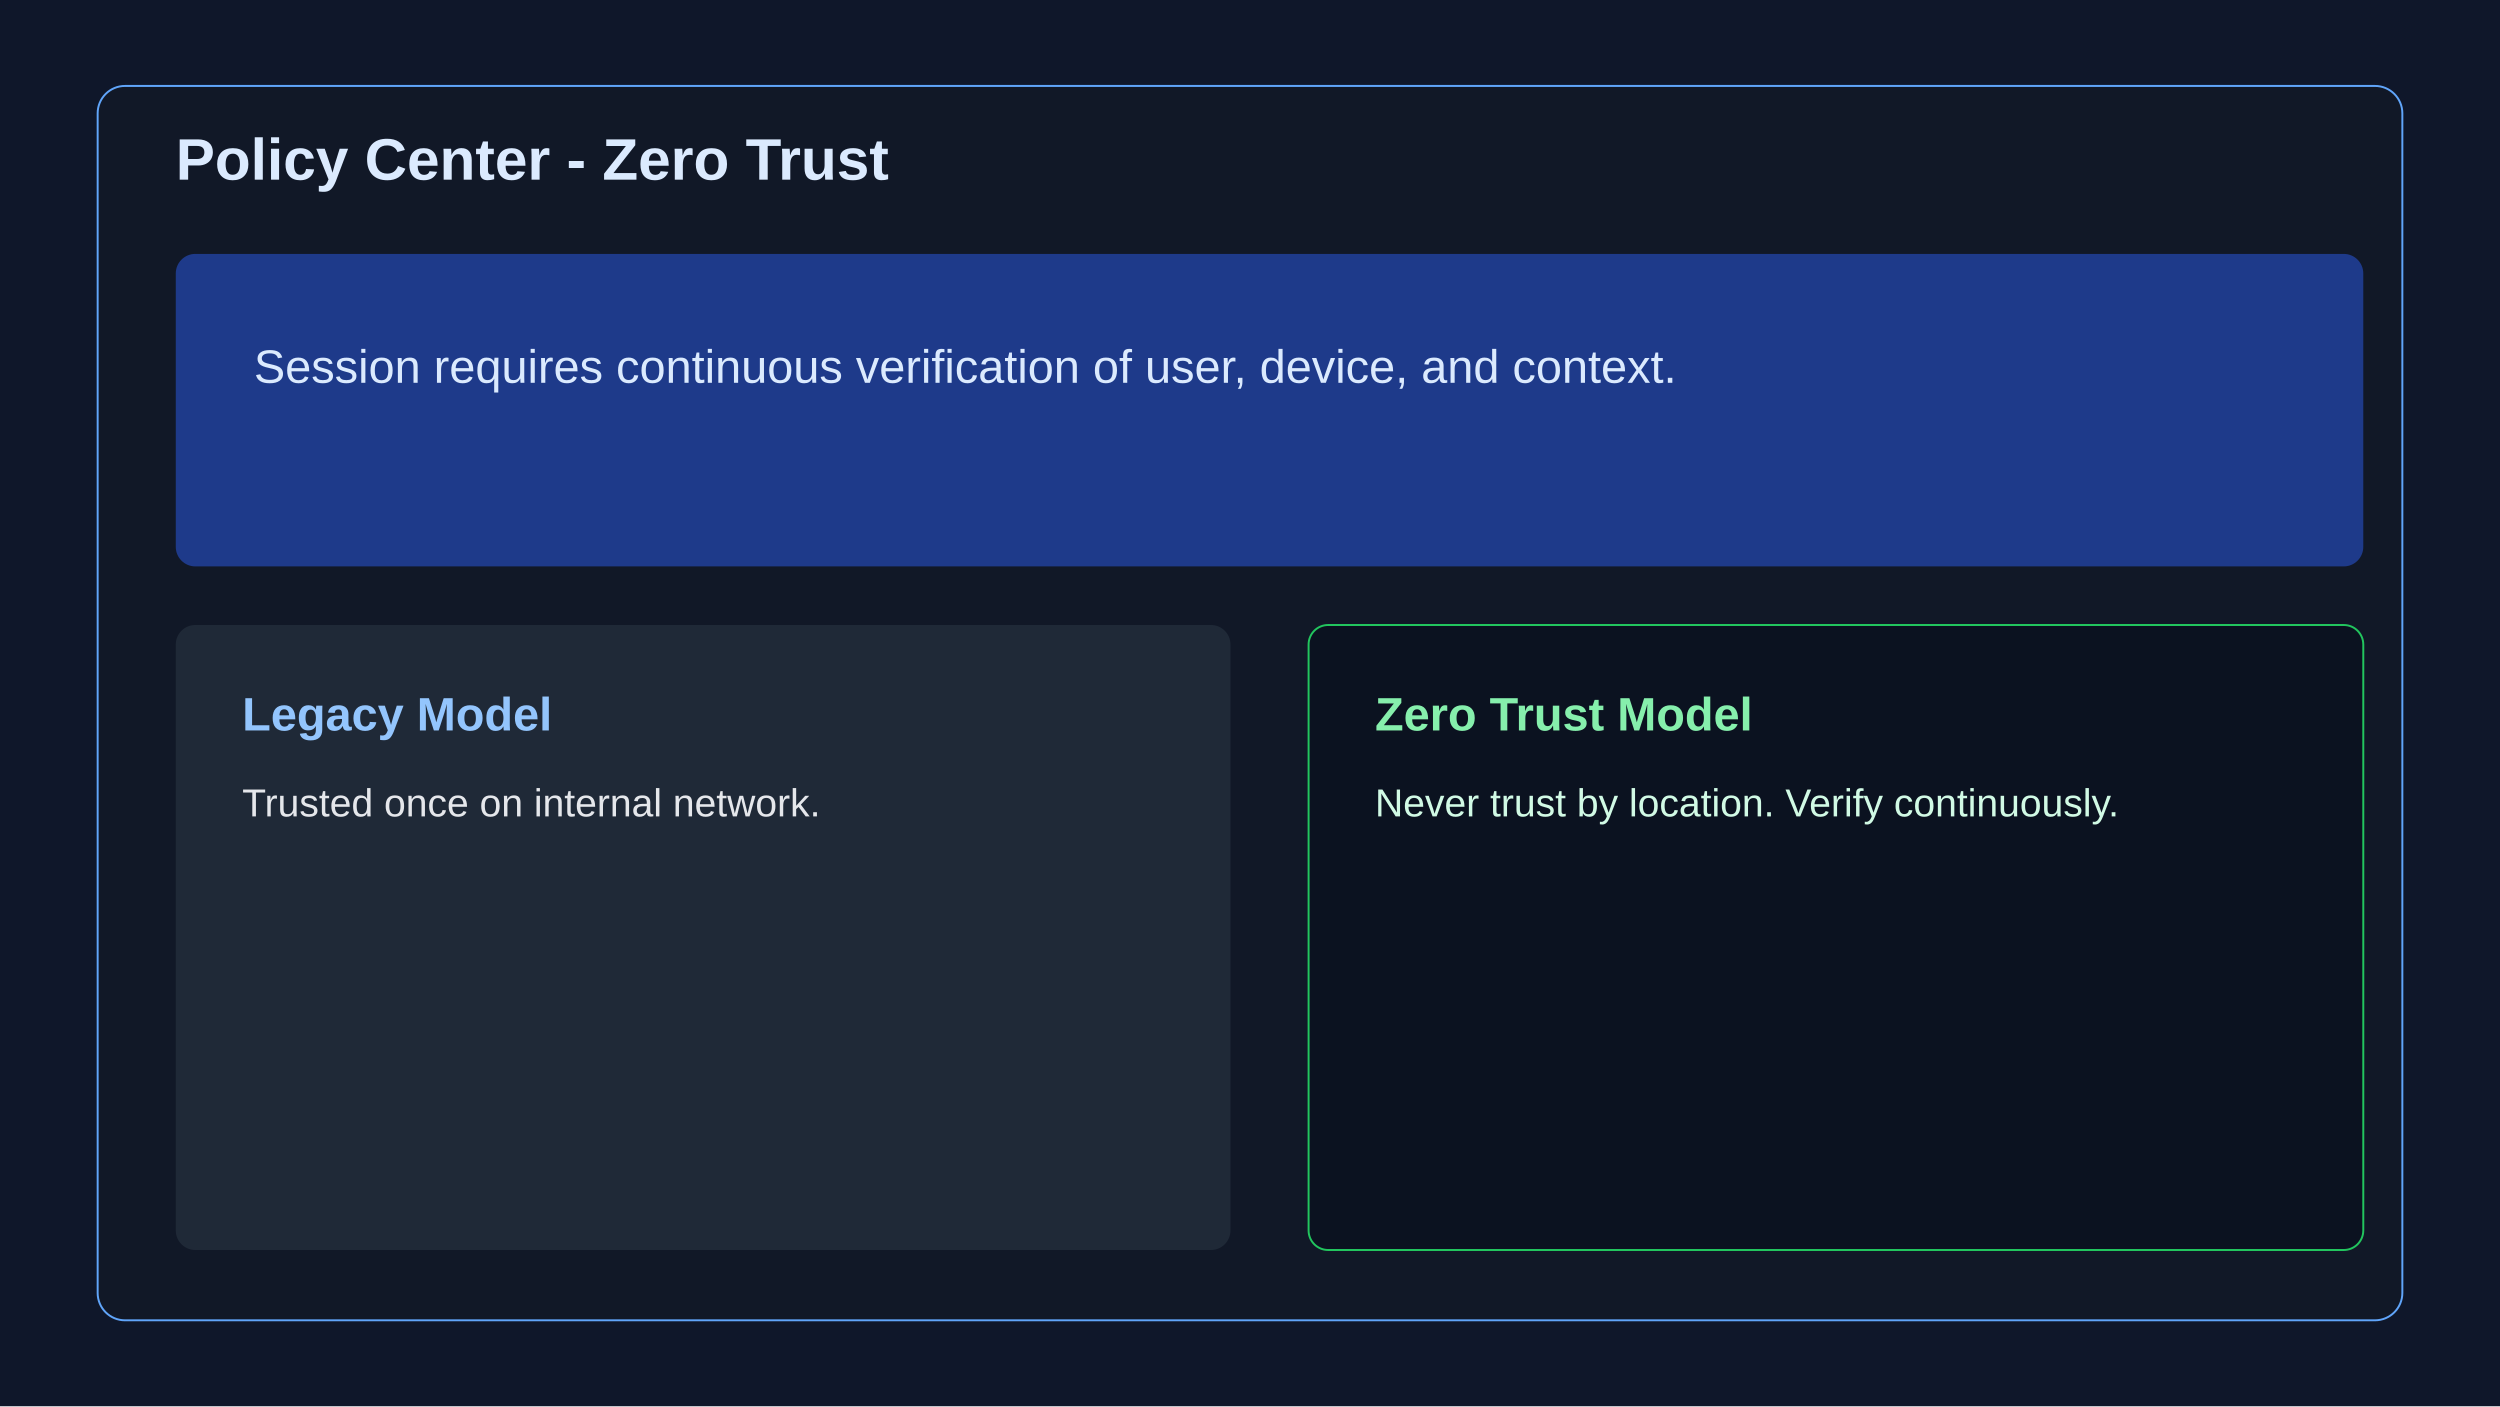
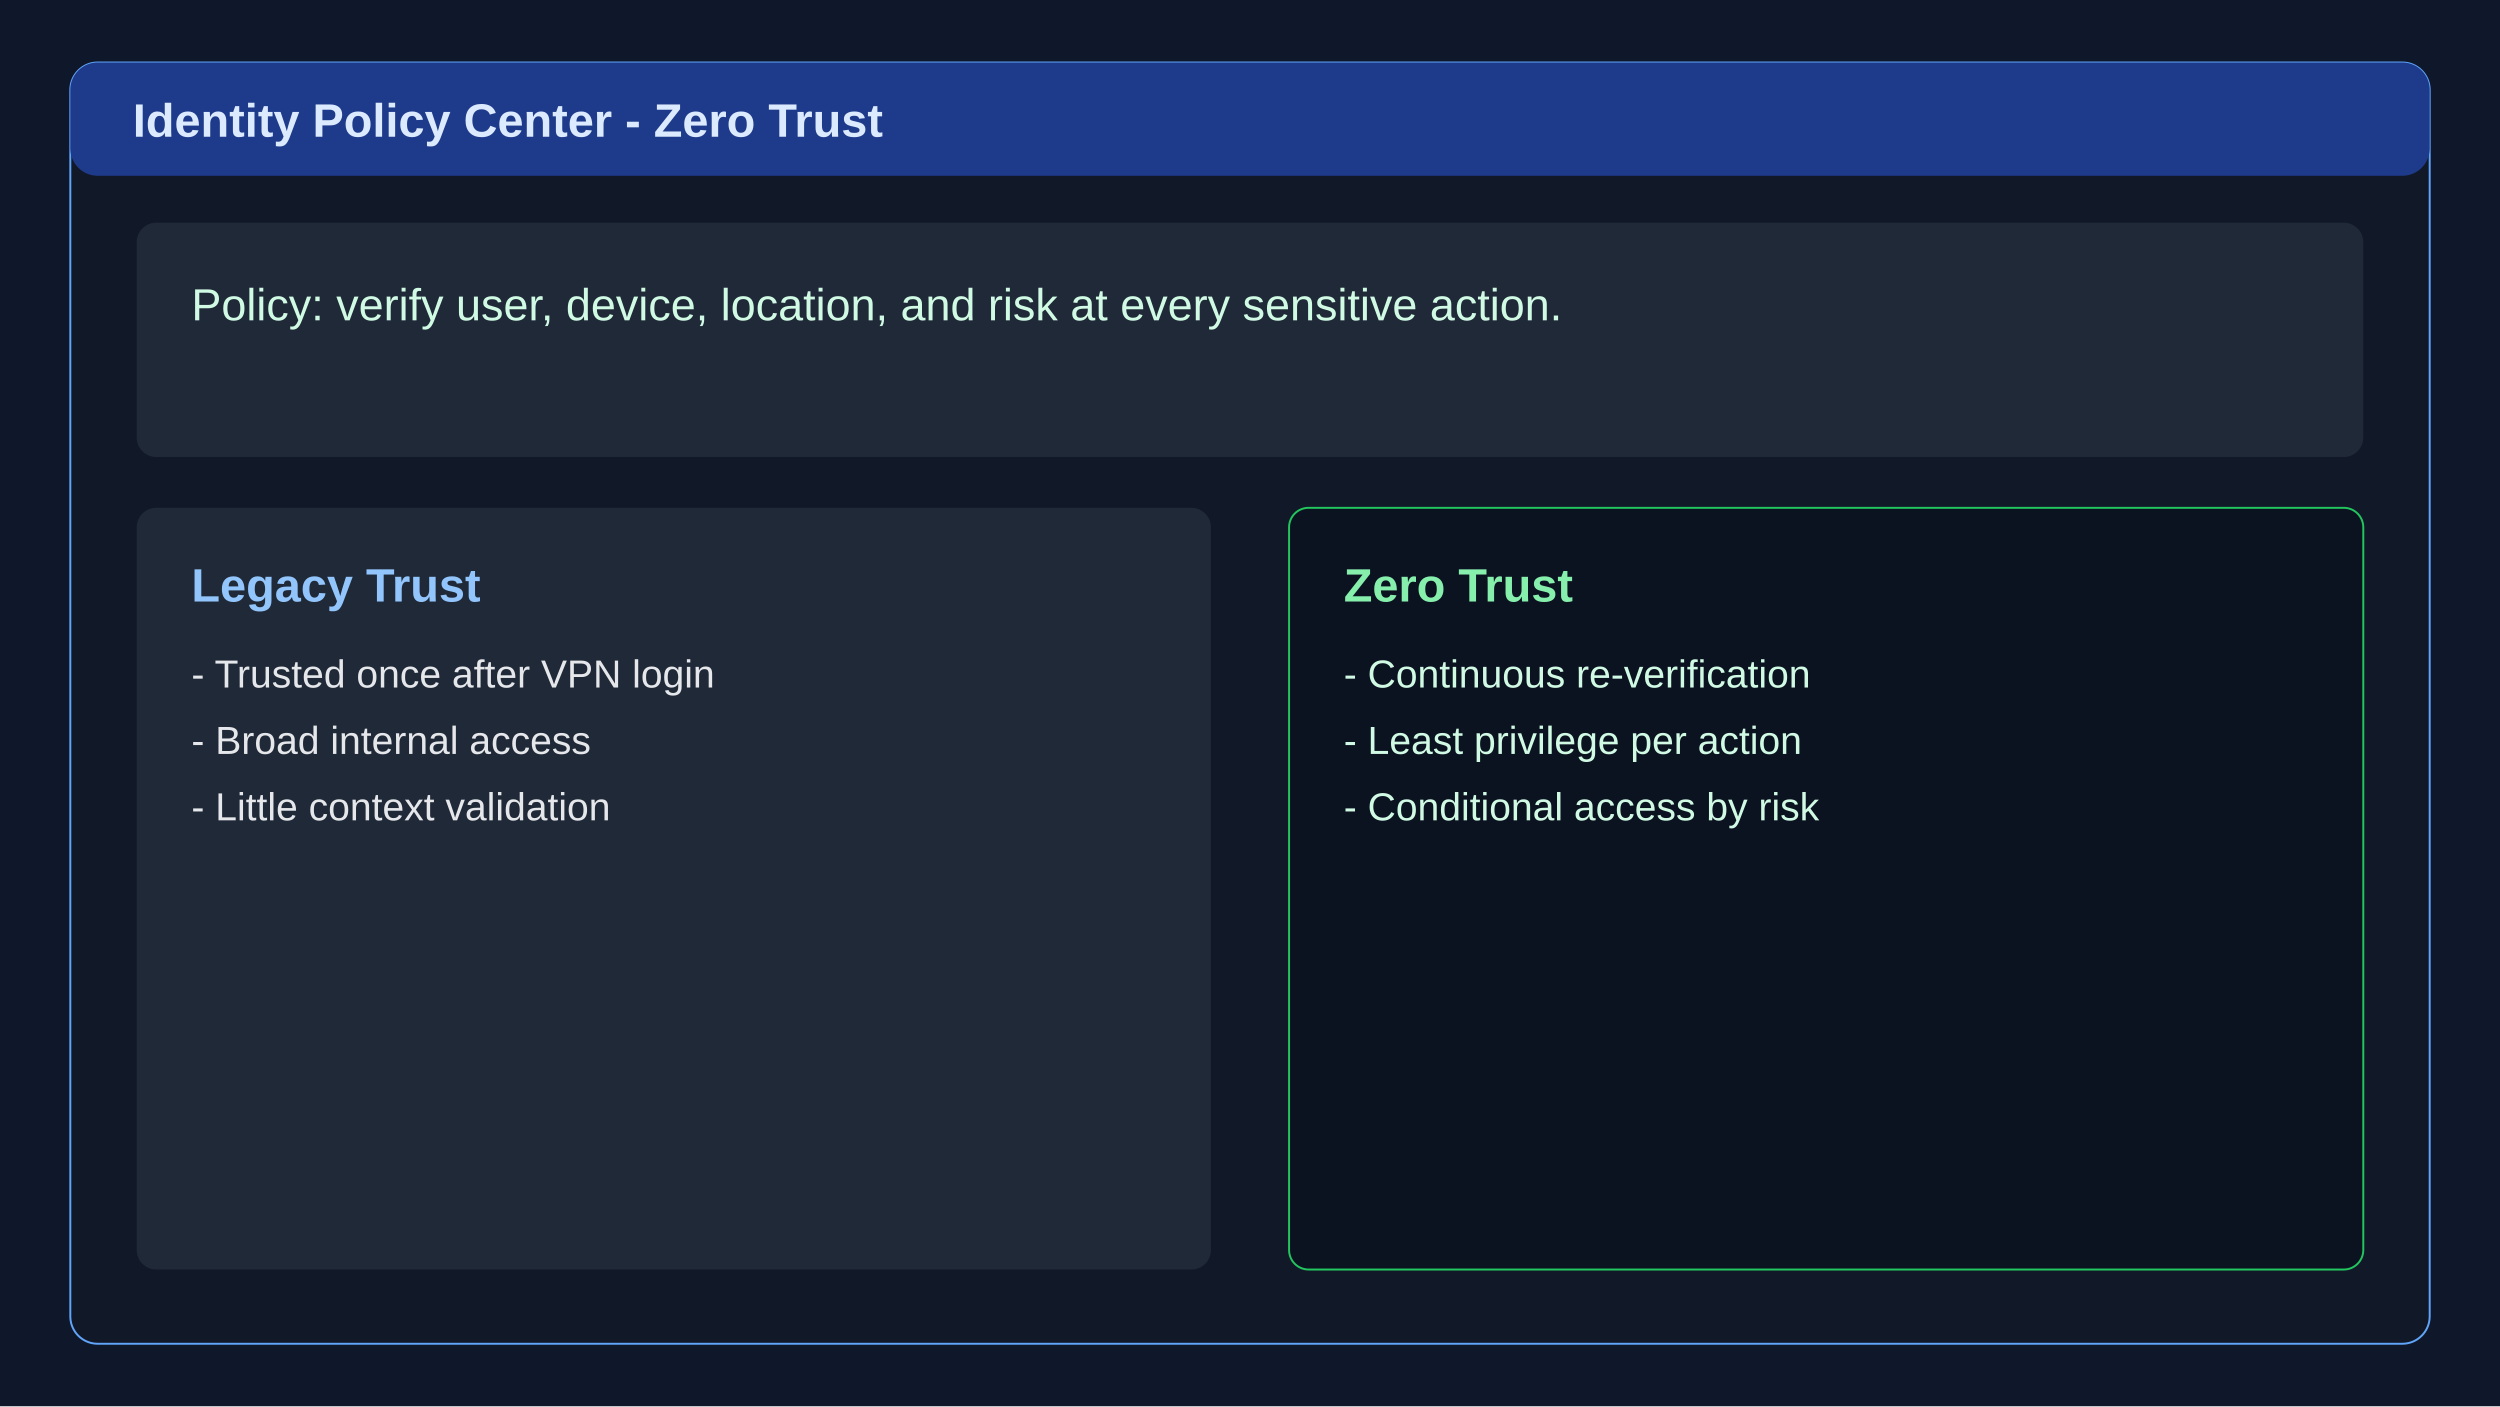
- <svg xmlns="http://www.w3.org/2000/svg" width="1280" height="720" viewBox="0 0 1280 720" role="img" aria-label="Zero Trust policy dashboard screenshot showing continuous verification">
+ <svg xmlns="http://www.w3.org/2000/svg" width="1280" height="720" viewBox="0 0 1280 720" role="img" aria-label="Identity policy center screenshot showing zero trust continuous verification controls">
  <rect width="1280" height="720" fill="#0f172a" />
-   <rect x="50" y="44" width="1180" height="632" rx="14" fill="#111827" stroke="#60a5fa" />
-   <text x="90" y="92" font-family="Segoe UI, Arial" font-size="30" fill="#dbeafe" font-weight="700">Policy Center - Zero Trust</text>
-   <rect x="90" y="130" width="1120" height="160" rx="10" fill="#1e3a8a" />
-   <text x="130" y="196" font-family="Segoe UI, Arial" font-size="24" fill="#dbeafe">Session requires continuous verification of user, device, and context.</text>
-   <rect x="90" y="320" width="540" height="320" rx="10" fill="#1f2937" />
-   <text x="124" y="374" font-family="Segoe UI, Arial" font-size="24" fill="#93c5fd" font-weight="700">Legacy Model</text>
-   <text x="124" y="418" font-family="Segoe UI, Arial" font-size="20" fill="#e5e7eb">Trusted once on internal network.</text>
-   <rect x="670" y="320" width="540" height="320" rx="10" fill="#0b1220" stroke="#22c55e" />
-   <text x="704" y="374" font-family="Segoe UI, Arial" font-size="24" fill="#86efac" font-weight="700">Zero Trust Model</text>
-   <text x="704" y="418" font-family="Segoe UI, Arial" font-size="20" fill="#d1fae5">Never trust by location. Verify continuously.</text>
+   <rect x="36" y="32" width="1208" height="656" rx="14" fill="#111827" stroke="#60a5fa" />
+   <rect x="36" y="32" width="1208" height="58" rx="14" fill="#1e3a8a" />
+   <text x="68" y="70" font-family="Segoe UI, Arial" font-size="24" fill="#dbeafe" font-weight="700">Identity Policy Center - Zero Trust</text>
+   <rect x="70" y="114" width="1140" height="120" rx="10" fill="#1f2937" />
+   <text x="98" y="164" font-family="Segoe UI, Arial" font-size="23" fill="#d1fae5">Policy: verify user, device, location, and risk at every sensitive action.</text>
+   <rect x="70" y="260" width="550" height="390" rx="10" fill="#1f2937" />
+   <text x="98" y="308" font-family="Segoe UI, Arial" font-size="24" fill="#93c5fd" font-weight="700">Legacy Trust</text>
+   <text x="98" y="352" font-family="Segoe UI, Arial" font-size="20" fill="#e5e7eb">- Trusted once after VPN login</text>
+   <text x="98" y="386" font-family="Segoe UI, Arial" font-size="20" fill="#e5e7eb">- Broad internal access</text>
+   <text x="98" y="420" font-family="Segoe UI, Arial" font-size="20" fill="#e5e7eb">- Little context validation</text>
+   <rect x="660" y="260" width="550" height="390" rx="10" fill="#0b1220" stroke="#22c55e" />
+   <text x="688" y="308" font-family="Segoe UI, Arial" font-size="24" fill="#86efac" font-weight="700">Zero Trust</text>
+   <text x="688" y="352" font-family="Segoe UI, Arial" font-size="20" fill="#d1fae5">- Continuous re-verification</text>
+   <text x="688" y="386" font-family="Segoe UI, Arial" font-size="20" fill="#d1fae5">- Least privilege per action</text>
+   <text x="688" y="420" font-family="Segoe UI, Arial" font-size="20" fill="#d1fae5">- Conditional access by risk</text>
</svg>
